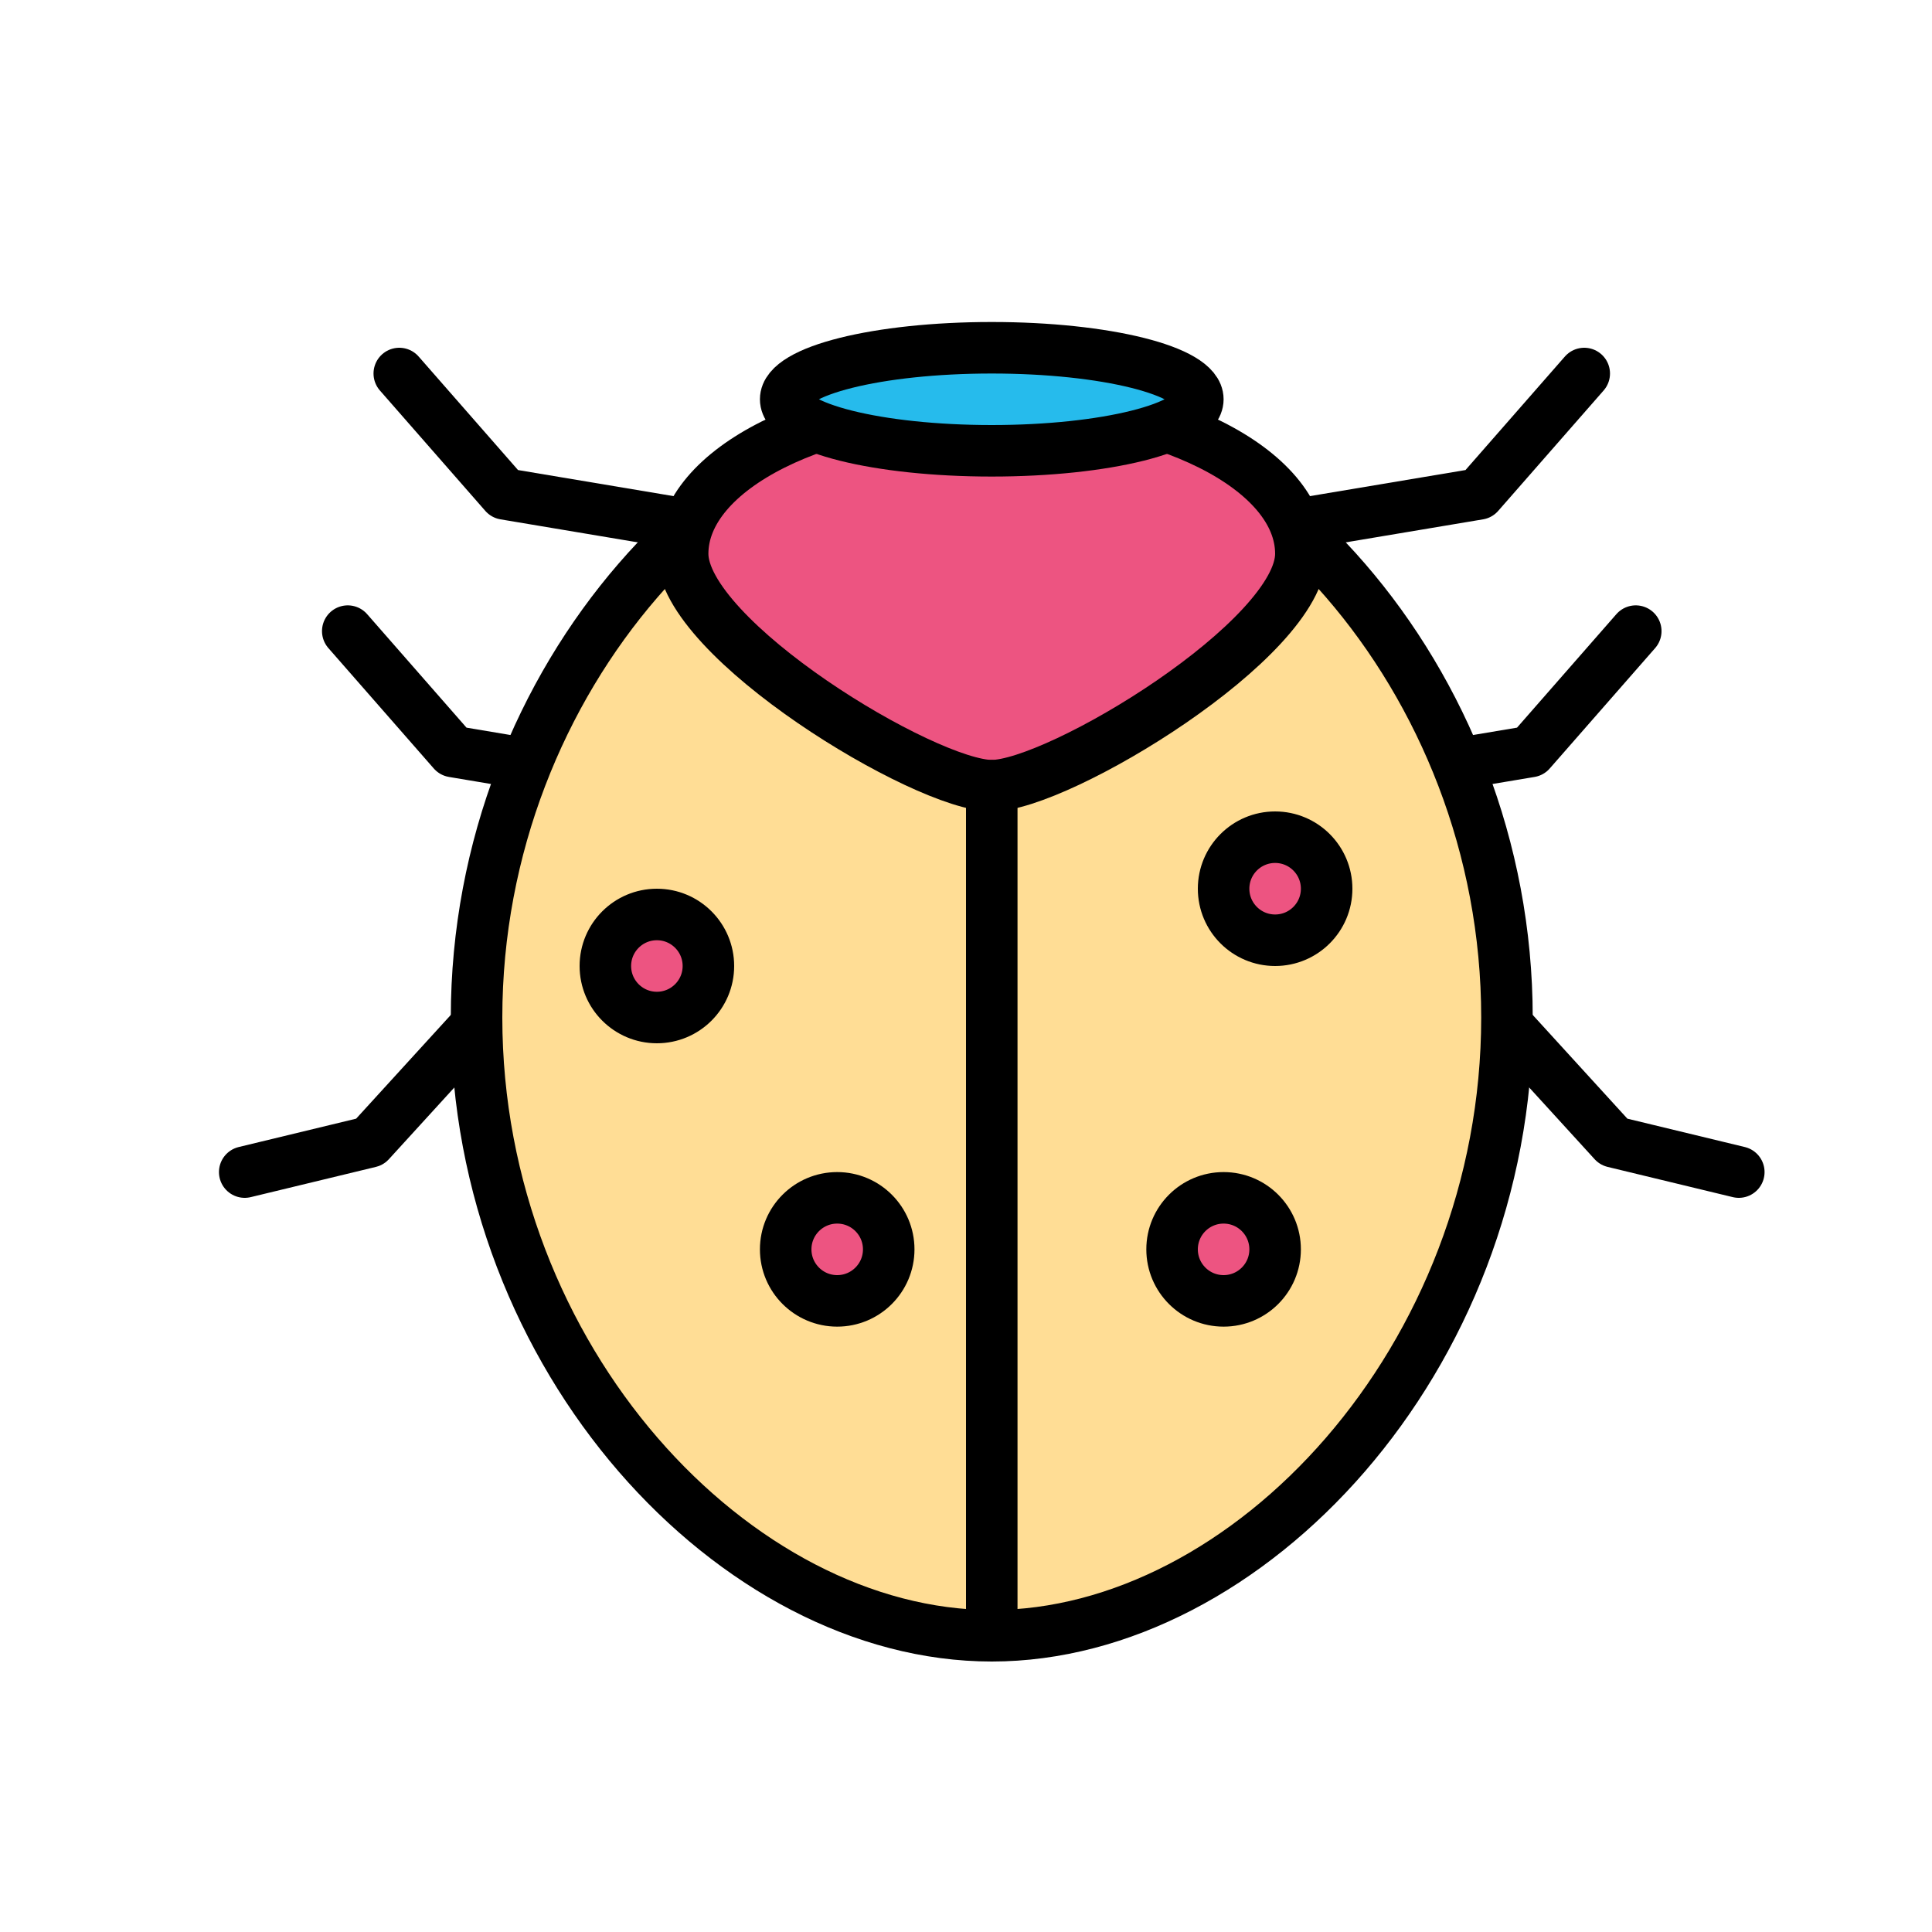
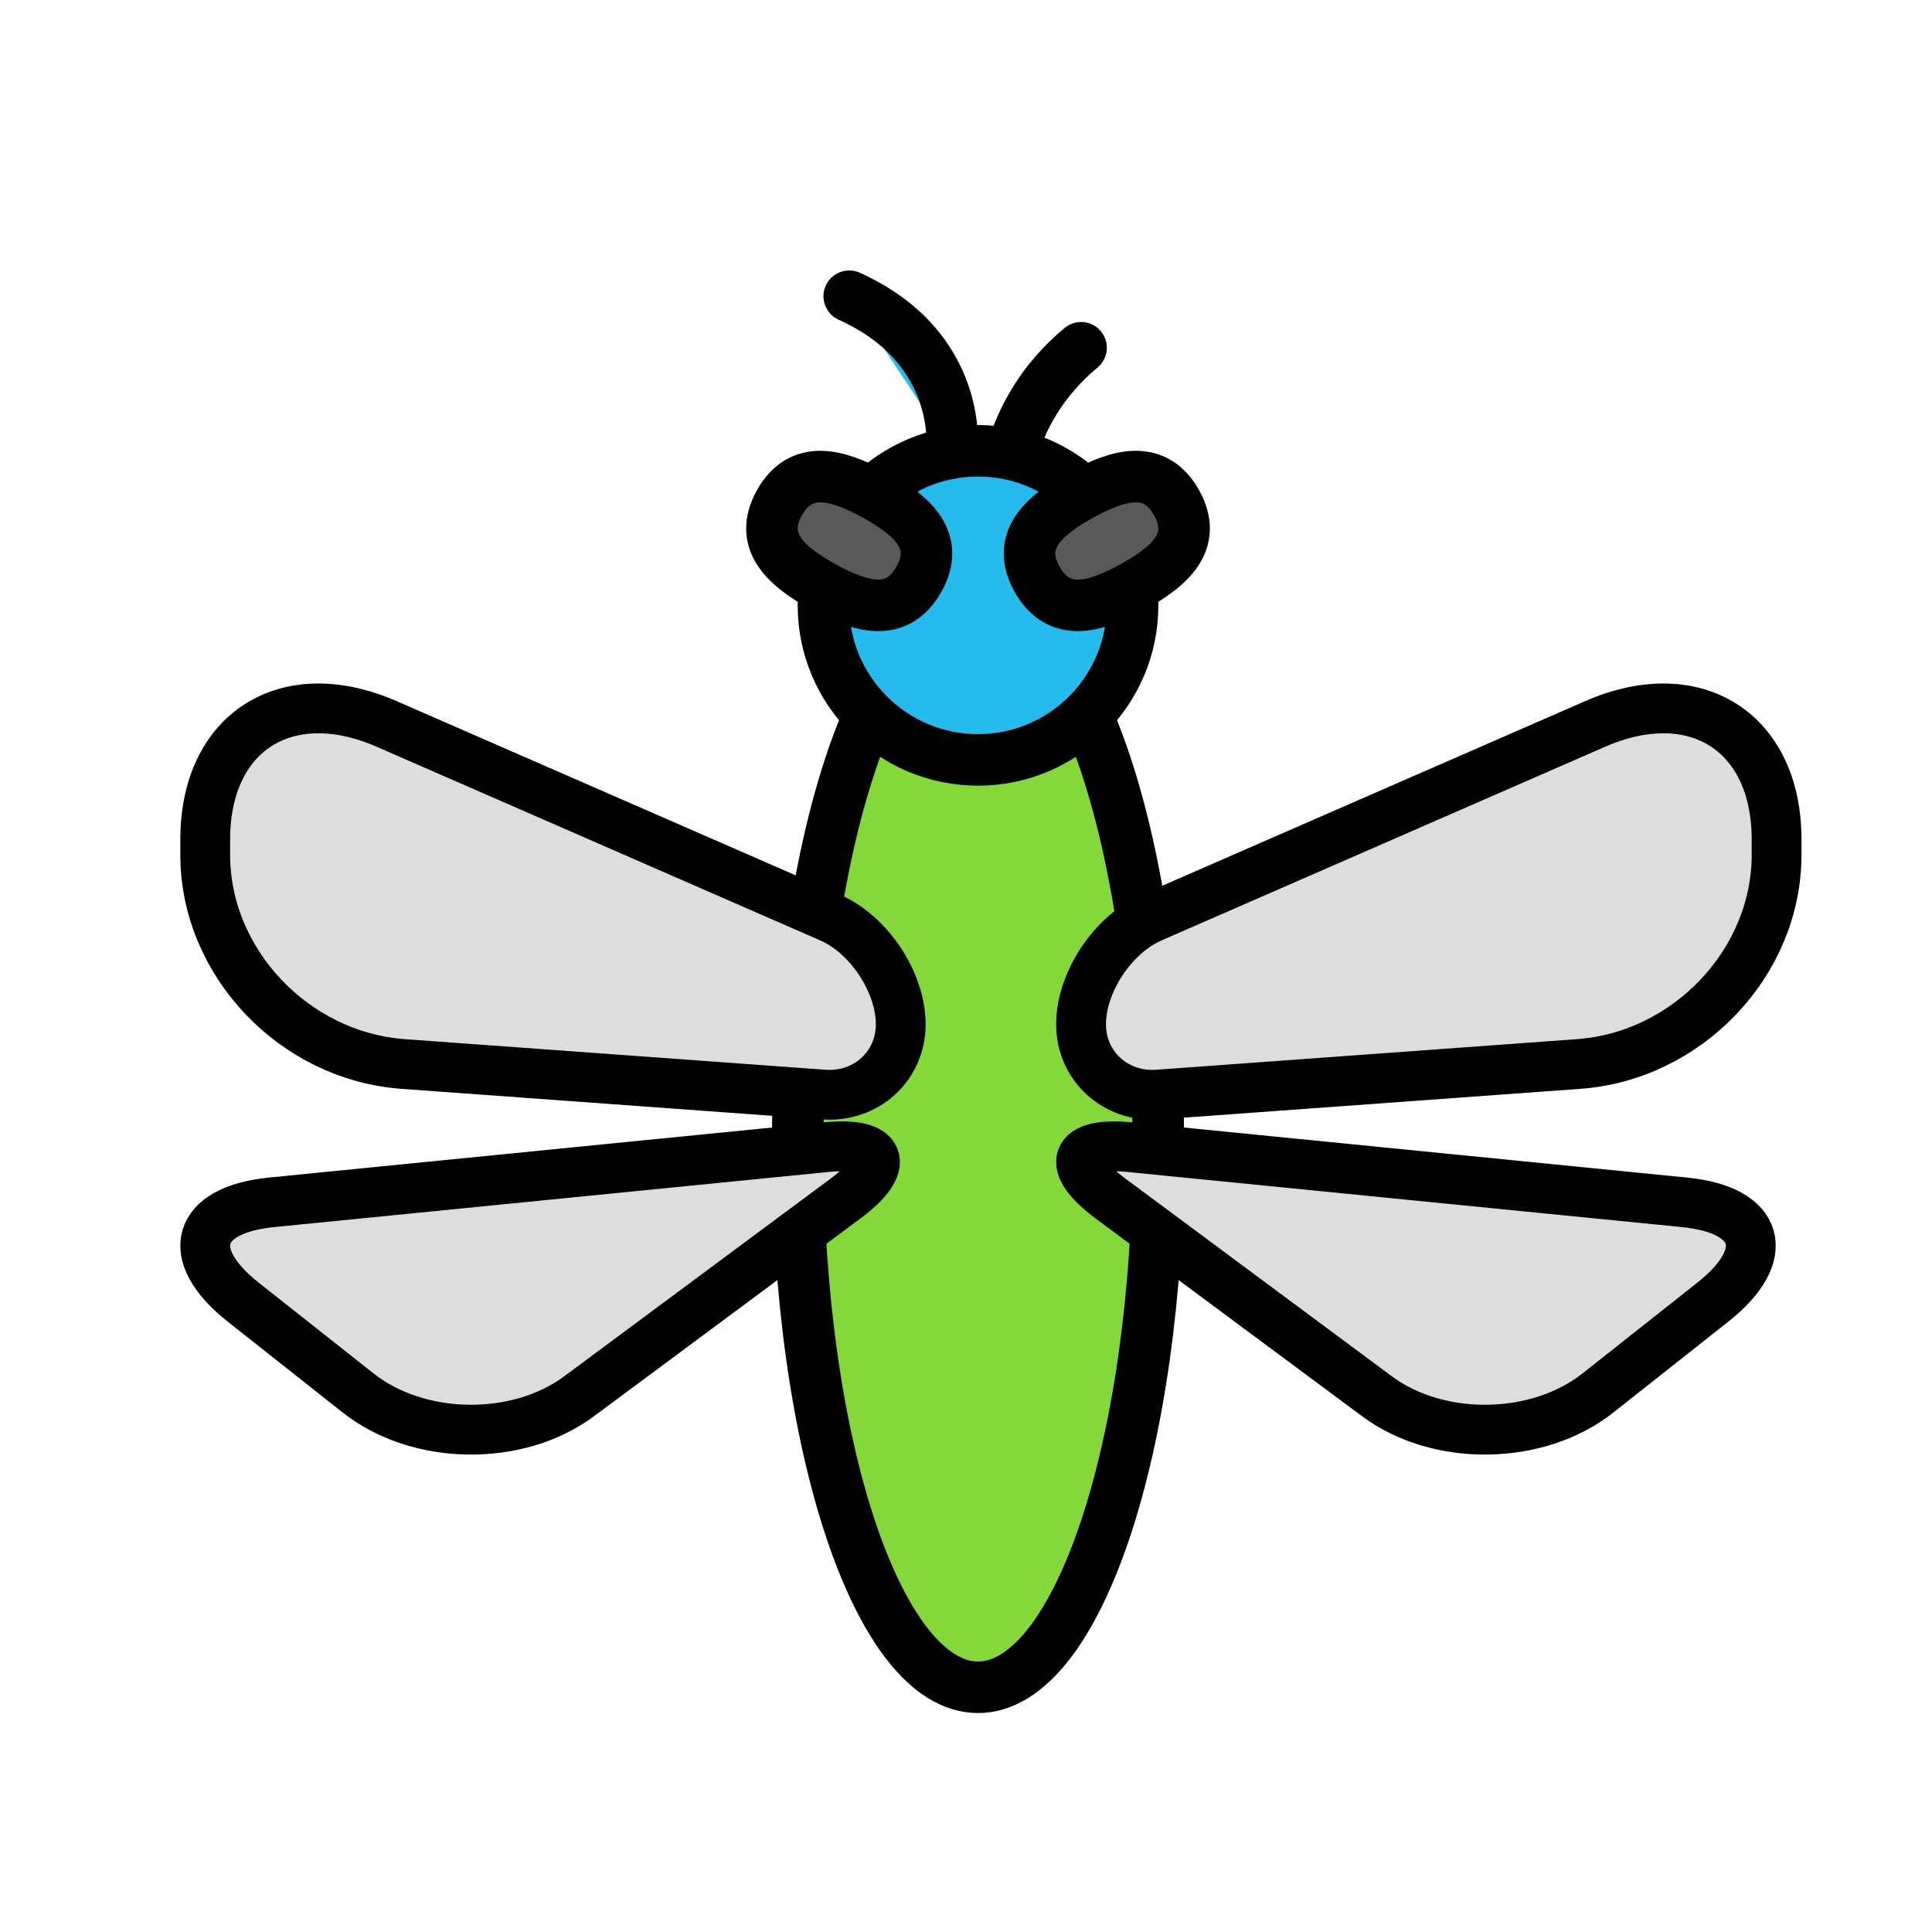
- <svg xmlns="http://www.w3.org/2000/svg" width="800px" height="800px" viewBox="0 0 300 300" id="bug" version="1.1" xml:space="preserve">
+ <svg xmlns="http://www.w3.org/2000/svg" width="800px" height="800px" viewBox="0 0 300 300" id="fly4" version="1.1" xml:space="preserve">
  <g>
-     <polyline points="   198,82 229.631,76.697 246,58  " style="fill:none;stroke:#000000;stroke-width:8;stroke-linecap:round;stroke-linejoin:round;stroke-miterlimit:10;" />
-     <polyline points="   206,122 237.631,116.697 254,98  " style="fill:none;stroke:#000000;stroke-width:8;stroke-linecap:round;stroke-linejoin:round;stroke-miterlimit:10;" />
-     <polyline points="   222,146 250.57,177.307 270,182  " style="fill:none;stroke:#000000;stroke-width:8;stroke-linecap:round;stroke-linejoin:round;stroke-miterlimit:10;" />
-     <polyline points="   110,82 78.369,76.697 62,58  " style="fill:none;stroke:#000000;stroke-width:8;stroke-linecap:round;stroke-linejoin:round;stroke-miterlimit:10;" />
-     <polyline points="   102,122 70.369,116.697 54,98  " style="fill:none;stroke:#000000;stroke-width:8;stroke-linecap:round;stroke-linejoin:round;stroke-miterlimit:10;" />
-     <polyline points="   86,146 57.43,177.307 38,182  " style="fill:none;stroke:#000000;stroke-width:8;stroke-linecap:round;stroke-linejoin:round;stroke-miterlimit:10;" />
-     <path d="   M154,254c39.764,0,80-42.98,80-96s-40.236-96-80-96s-80,42.98-80,96S114.236,254,154,254z" style="fill-rule:evenodd;clip-rule:evenodd;fill:#FFDD95;stroke:#000000;stroke-width:8;stroke-linecap:round;stroke-linejoin:round;stroke-miterlimit:10;" />
-     <path d="   M154,122c10.349,0,48-22.757,48-36.008S180.51,62,154,62s-48,10.741-48,23.992S143.651,122,154,122z" style="fill-rule:evenodd;clip-rule:evenodd;fill:#ED5481;stroke:#000000;stroke-width:8;stroke-linecap:round;stroke-linejoin:round;stroke-miterlimit:10;" />
-     <ellipse cx="154" cy="62" rx="32" ry="8" style="fill-rule:evenodd;clip-rule:evenodd;fill:#26BBEC;stroke:#000000;stroke-width:8;stroke-linecap:round;stroke-linejoin:round;stroke-miterlimit:10;" />
-     <line style="fill:#26BBEC;stroke:#000000;stroke-width:8;stroke-linecap:round;stroke-linejoin:round;stroke-miterlimit:10;" x1="154" x2="154" y1="250" y2="122" />
-     <circle cx="198" cy="138" r="8" style="fill-rule:evenodd;clip-rule:evenodd;fill:#ED5481;stroke:#000000;stroke-width:8;stroke-linecap:round;stroke-linejoin:round;stroke-miterlimit:10;" />
-     <circle cx="190" cy="194" r="8" style="fill-rule:evenodd;clip-rule:evenodd;fill:#ED5481;stroke:#000000;stroke-width:8;stroke-linecap:round;stroke-linejoin:round;stroke-miterlimit:10;" />
-     <circle cx="130" cy="194" r="8" style="fill-rule:evenodd;clip-rule:evenodd;fill:#ED5481;stroke:#000000;stroke-width:8;stroke-linecap:round;stroke-linejoin:round;stroke-miterlimit:10;" />
-     <circle cx="102" cy="150" r="8" style="fill-rule:evenodd;clip-rule:evenodd;fill:#ED5481;stroke:#000000;stroke-width:8;stroke-linecap:round;stroke-linejoin:round;stroke-miterlimit:10;" />
+     <ellipse cx="151.867" cy="178" rx="28" ry="84" style="fill-rule:evenodd;clip-rule:evenodd;fill:#85D839;stroke:#000000;stroke-width:8;stroke-linecap:round;stroke-linejoin:round;stroke-miterlimit:10;" />
+     <path d="   M167.867,159.051c0-6.51,4.921-13.936,10.95-16.568l68.886-30.073c15.555-6.791,28.164,1.268,28.164,17.94v2.394   c0,16.699-13.788,31.239-30.732,32.472l-65.298,4.751C173.226,170.449,167.867,165.548,167.867,159.051z" style="fill-rule:evenodd;clip-rule:evenodd;fill:#DDDDDD;stroke:#000000;stroke-width:7.733;stroke-linecap:round;stroke-linejoin:round;stroke-miterlimit:10;" />
+     <path d="   M172.45,186.116c-7.116-5.281-5.812-8.859,2.985-7.984l86.118,8.563c11.787,1.172,13.766,8.11,4.407,15.507l-17.849,14.108   c-9.353,7.393-24.735,7.597-34.27,0.521L172.45,186.116z" style="fill-rule:evenodd;clip-rule:evenodd;fill:#DDDDDD;stroke:#000000;stroke-width:7.733;stroke-linecap:round;stroke-linejoin:round;stroke-miterlimit:10;" />
+     <path d="   M139.867,159.051c0-6.51-4.921-13.936-10.95-16.568L60.031,112.41c-15.555-6.791-28.164,1.268-28.164,17.94v2.394   c0,16.699,13.788,31.239,30.732,32.472l65.298,4.751C134.507,170.449,139.867,165.548,139.867,159.051z" style="fill-rule:evenodd;clip-rule:evenodd;fill:#DDDDDD;stroke:#000000;stroke-width:7.733;stroke-linecap:round;stroke-linejoin:round;stroke-miterlimit:10;" />
+     <path d="   M131.284,186.116c7.116-5.281,5.811-8.859-2.986-7.984l-86.118,8.563c-11.787,1.172-13.766,8.11-4.407,15.507l17.85,14.108   c9.353,7.393,24.735,7.597,34.27,0.521L131.284,186.116z" style="fill-rule:evenodd;clip-rule:evenodd;fill:#DDDDDD;stroke:#000000;stroke-width:7.733;stroke-linecap:round;stroke-linejoin:round;stroke-miterlimit:10;" />
+     <path d="   M147.801,70c0,0,1.991-15.91-15.934-24" style="fill:#26BBEC;stroke:#000000;stroke-width:8;stroke-linecap:round;stroke-linejoin:round;stroke-miterlimit:10;" />
+     <path d="   M155.868,78c0,0-0.414-13.711,11.998-24" style="fill:#26BBEC;stroke:#000000;stroke-width:8;stroke-linecap:round;stroke-linejoin:round;stroke-miterlimit:10;" />
+     <circle cx="151.867" cy="94" r="24" style="fill-rule:evenodd;clip-rule:evenodd;fill:#26BBEC;stroke:#000000;stroke-width:8;stroke-linecap:round;stroke-linejoin:round;stroke-miterlimit:10;" />
+     <path d="   M142.694,89.945c3.314-5.923-0.847-9.811-6.826-13.094c-5.979-3.283-11.513-4.718-14.828,1.205   c-3.314,5.923,0.847,9.811,6.826,13.094C133.845,94.433,139.379,95.868,142.694,89.945z" style="fill-rule:evenodd;clip-rule:evenodd;fill:#595959;stroke:#000000;stroke-width:8;stroke-linecap:round;stroke-linejoin:round;stroke-miterlimit:10;" />
+     <path d="   M161.04,89.945c-3.314-5.923,0.847-9.811,6.826-13.094c5.979-3.283,11.513-4.718,14.828,1.205   c3.314,5.923-0.847,9.811-6.826,13.094C169.888,94.433,164.354,95.868,161.04,89.945z" style="fill-rule:evenodd;clip-rule:evenodd;fill:#595959;stroke:#000000;stroke-width:8;stroke-linecap:round;stroke-linejoin:round;stroke-miterlimit:10;" />
  </g>
  <g />
  <g />
  <g />
  <g />
  <g />
  <g />
  <g />
  <g />
  <g />
  <g />
  <g />
  <g />
  <g />
  <g />
  <g />
</svg>
